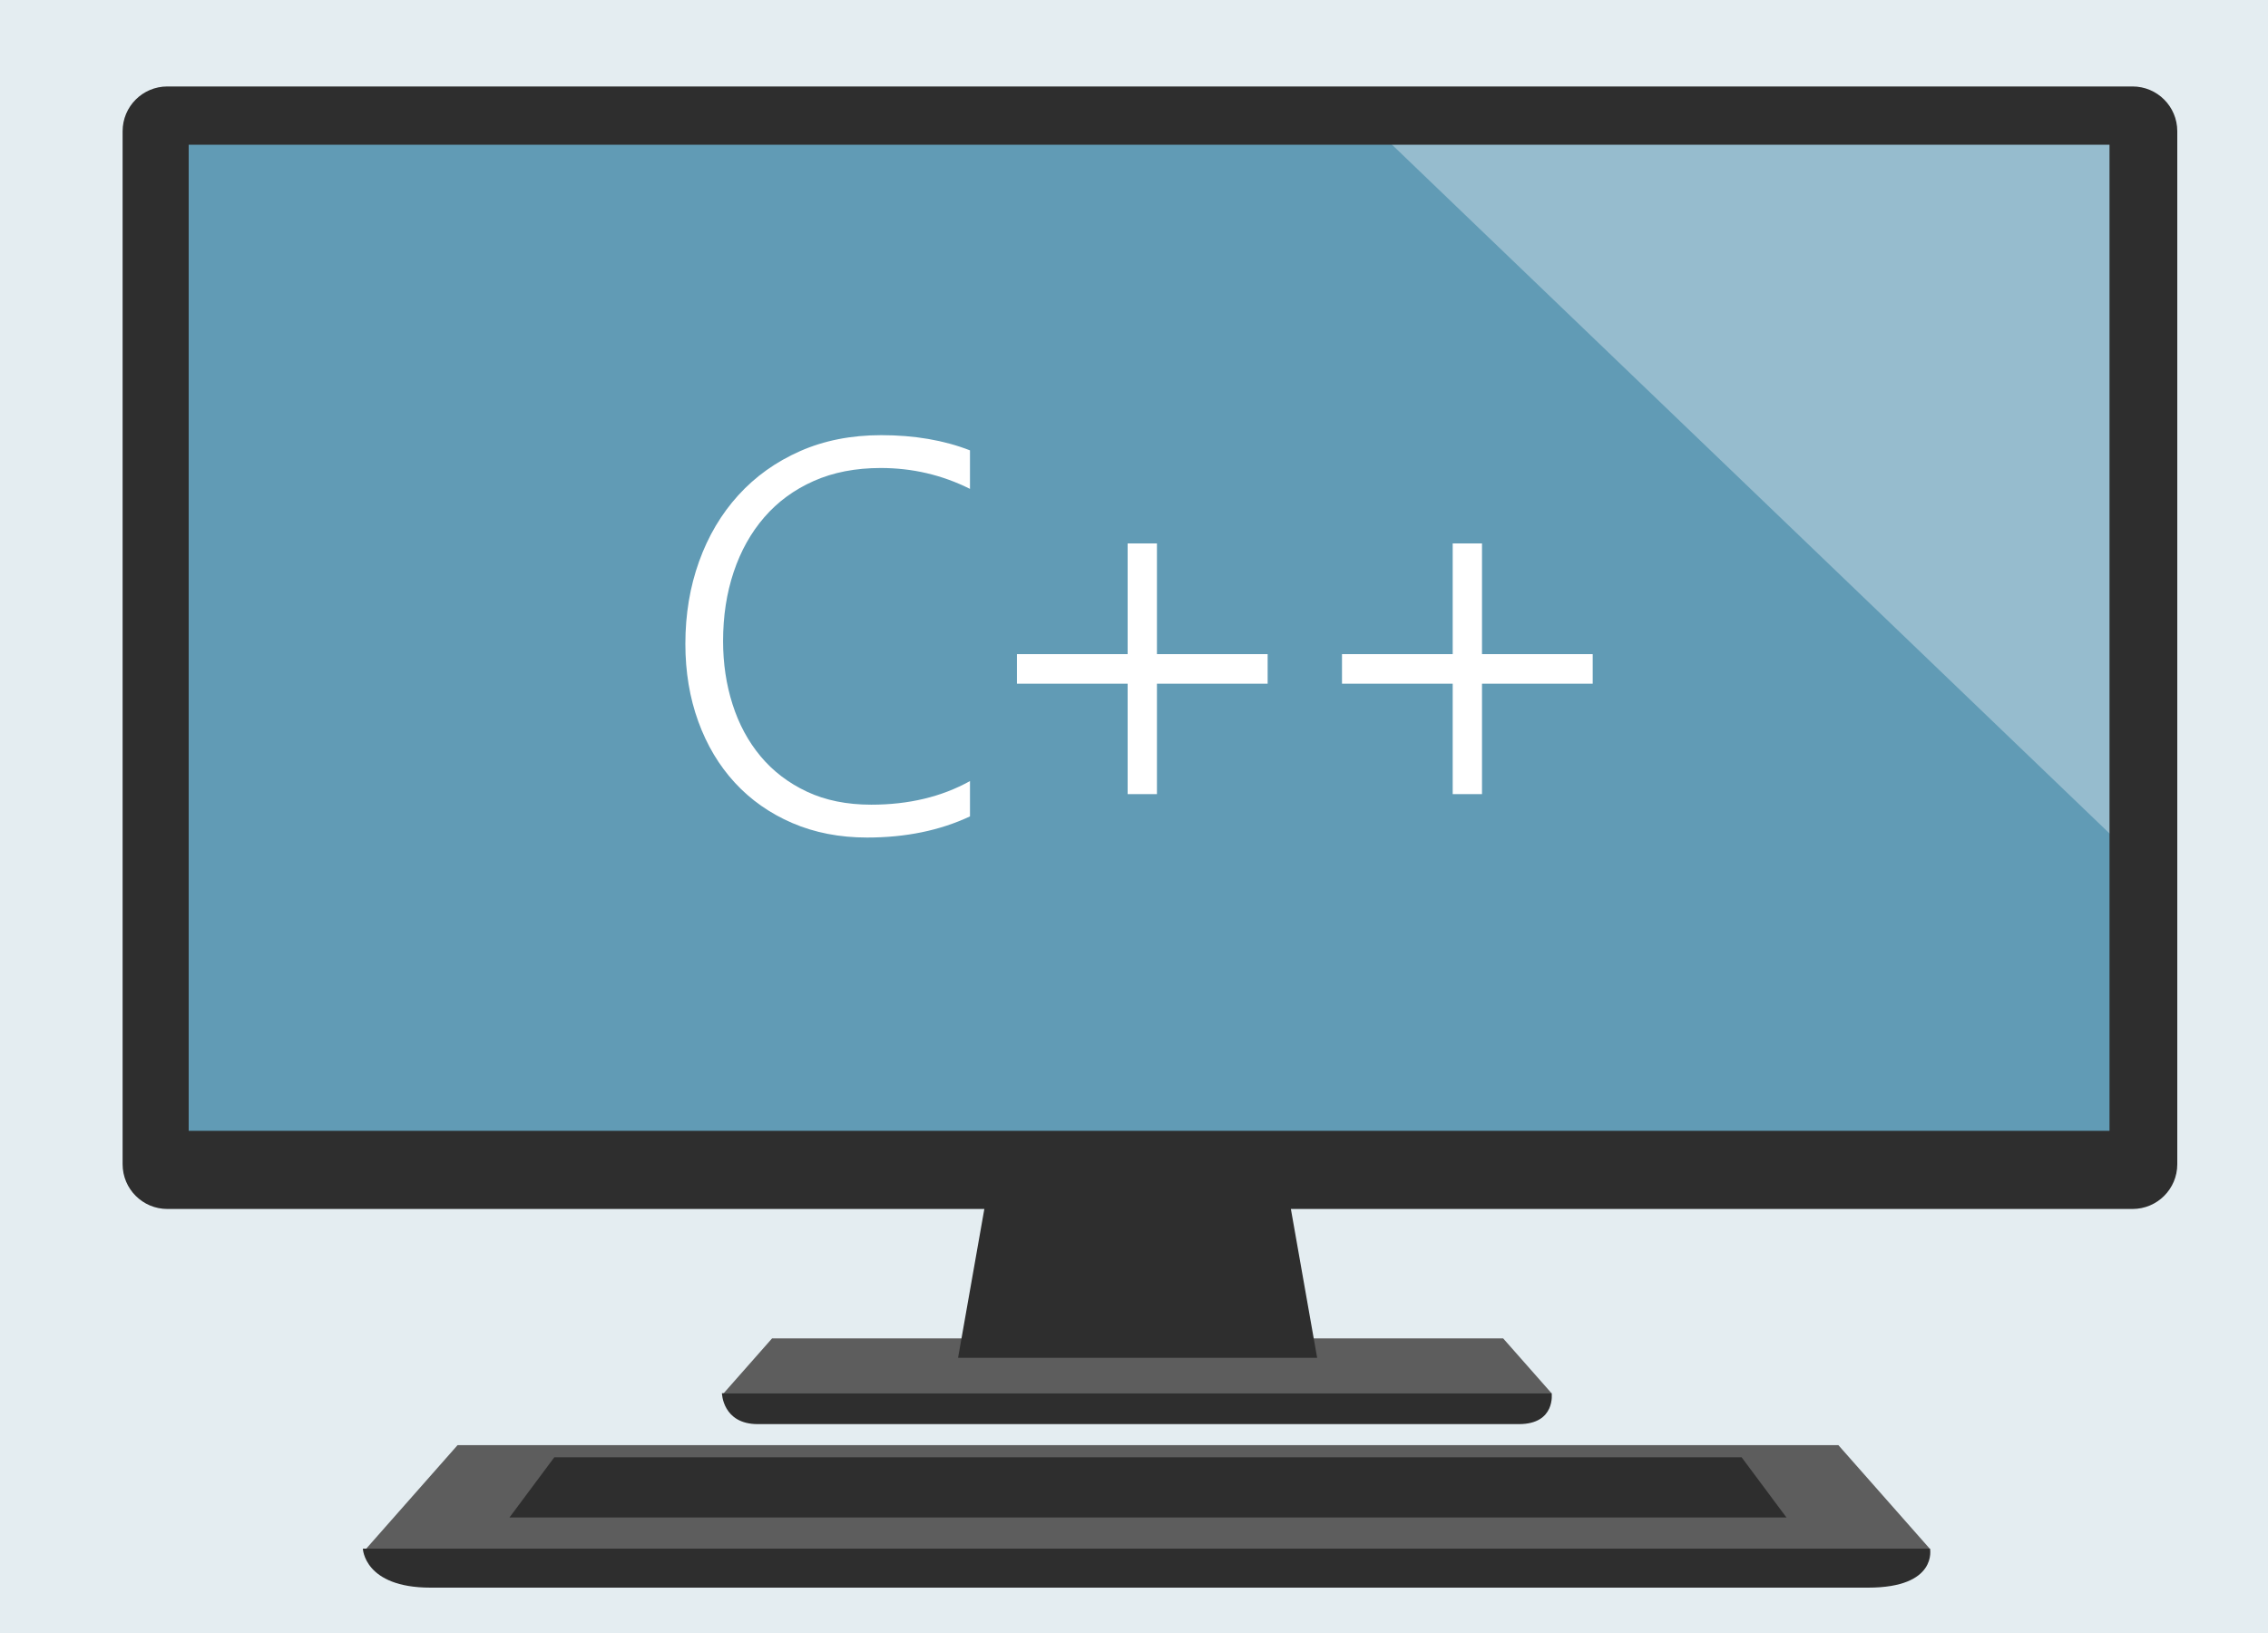
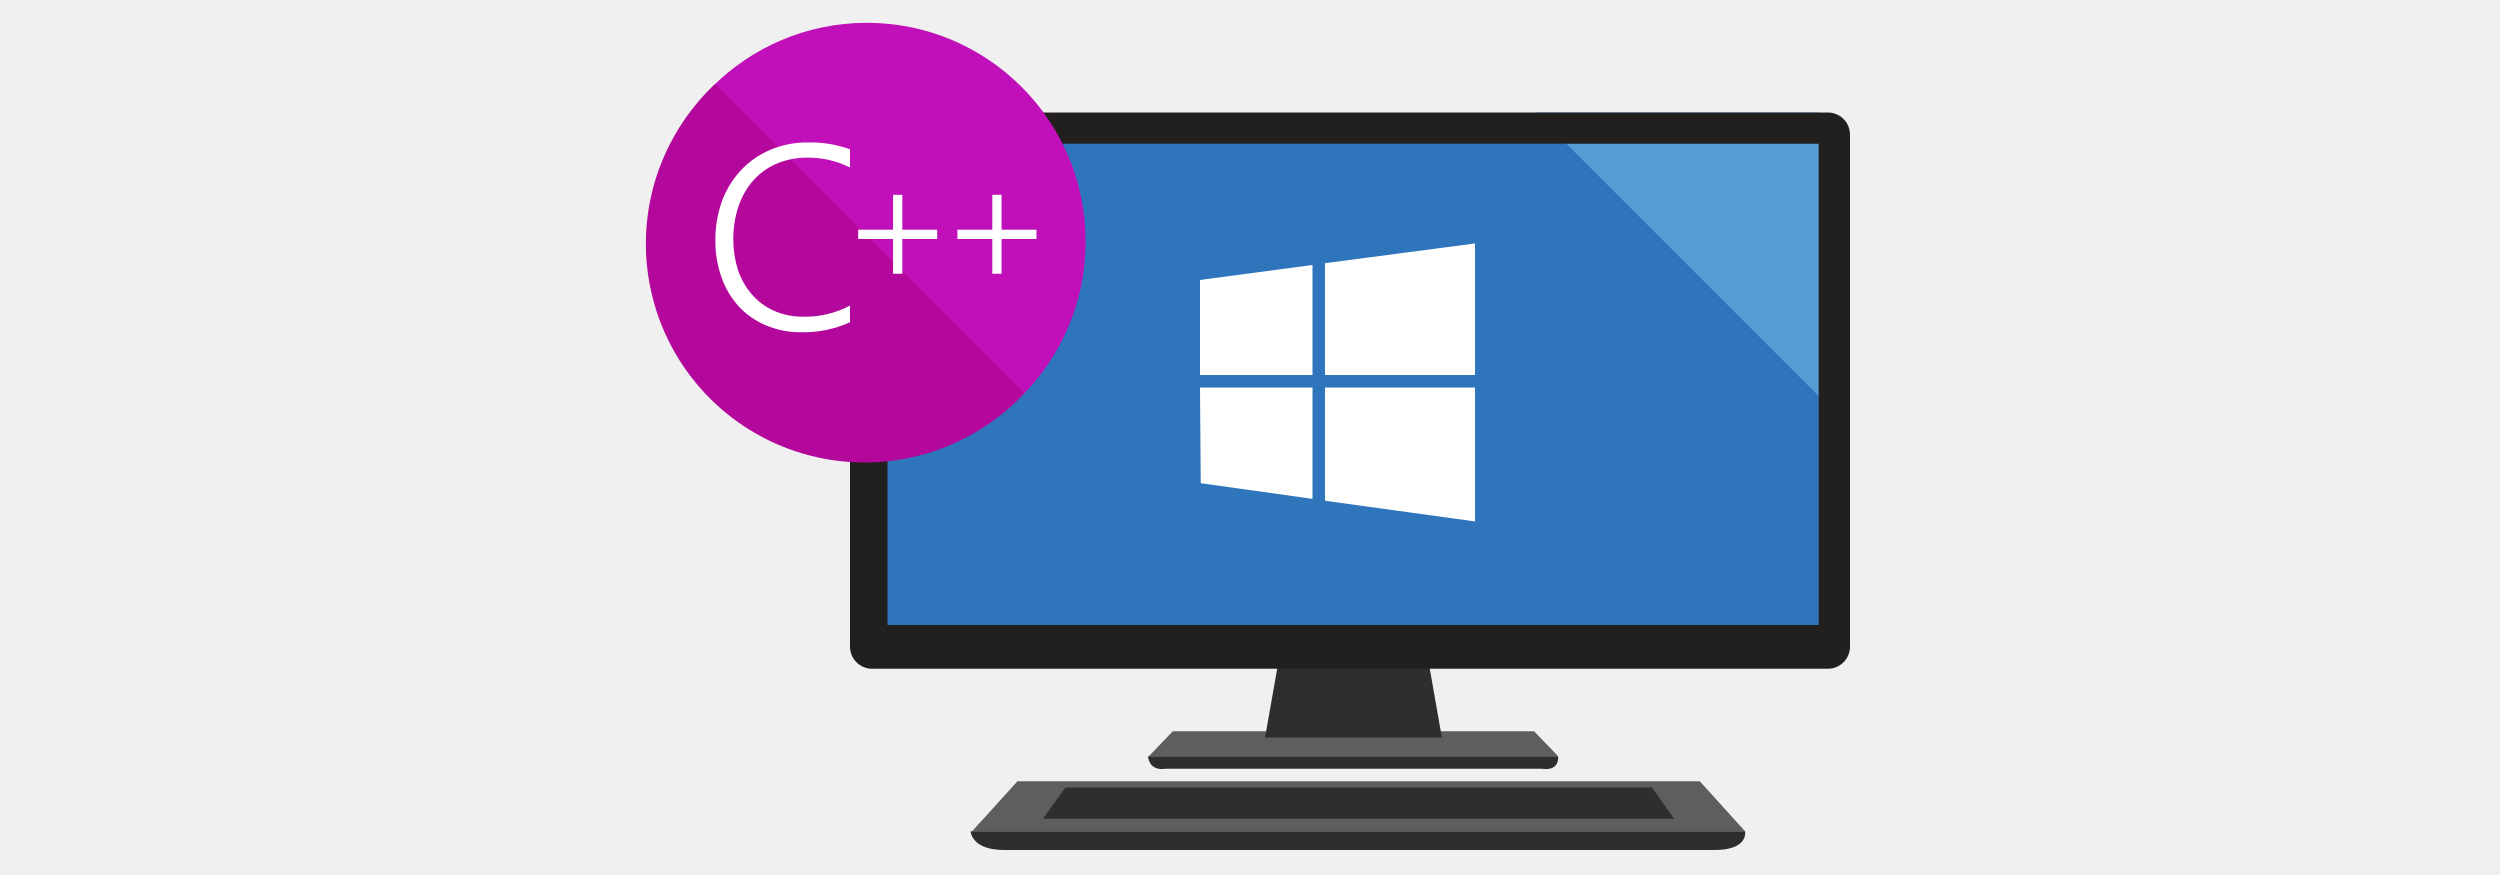
- <svg xmlns="http://www.w3.org/2000/svg" version="1.1" id="Layer_1" x="0px" y="0px" viewBox="0 0 200 144" style="enable-background:new 0 0 200 144;" xml:space="preserve">
-   <style type="text/css">
- 	.st0{fill:#E4EDF1;}
- 	.st1{fill:#E3E3E3;}
- 	.st2{fill:#5E5E5E;}
- 	.st3{fill:#2E2E2E;}
- 	.st4{fill:#7CABC2;}
- 	.st5{fill:#96BCCE;}
- 	.st6{fill:#2C3E50;}
- 	.st7{clip-path:url(#SVGID_2_);fill:#447995;}
- 	.st8{fill:#FFFFFF;}
- 	
- 		.st9{fill-rule:evenodd;clip-rule:evenodd;fill:none;stroke:#E3E3E3;stroke-width:1.309;stroke-linecap:round;stroke-linejoin:round;stroke-miterlimit:10;stroke-dasharray:1.309,2.618;}
- 	.st10{fill:#5D5D5D;}
- 	.st11{fill:#C7C7C7;}
- 	.st12{fill:none;stroke:#909090;stroke-width:1.174;stroke-miterlimit:10;stroke-dasharray:2.349,3.523;}
- 	.st13{fill:#395B71;}
- 	.st14{fill-rule:evenodd;clip-rule:evenodd;fill:#395B71;}
- 	.st15{fill-rule:evenodd;clip-rule:evenodd;fill:#2E2E2E;}
- 	.st16{fill:#2C3E58;}
- 	.st17{fill:#447995;}
- 	.st18{fill:none;}
- 	.st19{fill:#4889A8;}
- 	.st20{fill:#929090;}
- 	.st21{fill:#96BBCD;}
- 	.st22{fill:#3A5C71;}
- 	.st23{fill:#757575;}
- 	.st24{fill:#682A7A;}
- 	.st25{fill:#478AA9;}
- 	.st26{fill:#672A79;}
- 	.st27{fill:#334D63;}
- 	.st28{fill:#5D5F5E;}
- 	.st29{fill:#FAB516;}
- 	.st30{fill:#F5891F;}
- 	.st31{fill:#CB6D29;}
- 	.st32{fill:#171717;}
- 	.st33{fill:#CADEE6;}
- 	.st34{opacity:0.41;fill:#929090;}
- 	.st35{clip-path:url(#SVGID_4_);}
- 	.st36{clip-path:url(#SVGID_6_);}
- 	.st37{fill:#FE8B0C;}
- 	.st38{fill:#231F20;}
- 	.st39{fill:#909090;}
- 	.st40{fill:#2E2E2E;stroke:#8F8F8F;stroke-width:0.751;stroke-miterlimit:10;}
- 	.st41{fill:#8F8F8F;}
- 	.st42{fill:#C6C6C6;}
- 	.st43{fill:#777677;}
- 	.st44{fill:#D9DCE1;}
- 	.st45{clip-path:url(#SVGID_8_);}
- 	.st46{fill:none;stroke:#909090;stroke-miterlimit:10;stroke-dasharray:2,2;}
- 	.st47{fill:#ACACAC;}
- 	.st48{fill-rule:evenodd;clip-rule:evenodd;fill:#7CABC2;}
- 	.st49{fill-rule:evenodd;clip-rule:evenodd;fill:#478AA9;}
- 	.st50{clip-path:url(#SVGID_10_);}
- 	.st51{clip-path:url(#SVGID_12_);}
- 	.st52{fill:#7DB912;}
- 	.st53{fill:#B2B9C2;}
- 	.st54{fill:#B0CDDA;}
- 	.st55{clip-path:url(#SVGID_14_);fill:#333333;}
- 	.st56{clip-path:url(#SVGID_14_);fill:none;}
- 	.st57{clip-path:url(#SVGID_14_);fill:#7DB912;}
- 	.st58{clip-path:url(#SVGID_14_);fill:#FFFFFF;}
- 	.st59{clip-path:url(#SVGID_16_);fill:#333333;}
- 	.st60{clip-path:url(#SVGID_16_);fill:none;}
- 	.st61{clip-path:url(#SVGID_16_);fill:#395B71;}
- 	.st62{clip-path:url(#SVGID_16_);fill:#FFFFFF;}
- 	.st63{clip-path:url(#SVGID_16_);fill:#D1D2D2;}
- 	.st64{clip-path:url(#SVGID_18_);fill:#333333;}
- 	.st65{clip-path:url(#SVGID_18_);fill:none;}
- 	.st66{clip-path:url(#SVGID_18_);fill:#478AA9;}
- 	.st67{clip-path:url(#SVGID_18_);fill:#FFFFFF;}
- 	.st68{fill:#F58B20;}
- 	.st69{fill:#2B2B2B;}
- 	.st70{fill:#3B77AD;}
- 	.st71{fill:#F7CD13;}
- 	.st72{fill:#464646;}
- 	.st73{fill:#929497;}
- 	.st74{fill:#A6A8AB;}
- 	.st75{fill:#2F75BB;}
- 	.st76{fill:none;stroke:#757575;stroke-width:0.502;stroke-miterlimit:10;}
- 	.st77{fill:#3C88C6;}
- 	.st78{fill:#E4CB58;}
- 	.st79{fill:#58595B;}
- 	.st80{fill:#007ACC;}
- 	.st81{fill:#E4E4E5;}
- 	.st82{fill:#E73F24;}
- 	.st83{fill:#F58B23;}
- 	.st84{fill:#ADADAD;}
- 	.st85{fill:#959595;}
- 	.st86{fill-rule:evenodd;clip-rule:evenodd;fill:none;stroke:#E3E3E3;stroke-width:1.16;stroke-miterlimit:10;}
- 	.st87{fill-rule:evenodd;clip-rule:evenodd;fill:none;stroke:#4889A8;stroke-width:1.16;stroke-miterlimit:10;}
- 	.st88{fill-rule:evenodd;clip-rule:evenodd;fill:none;stroke:#0C8A44;stroke-width:1.16;stroke-miterlimit:10;}
- 	.st89{fill:#DB58DB;}
- 	.st90{fill:#B4079C;}
- 	.st91{fill:#9A37AF;}
- 	.st92{fill:#721481;}
- 	.st93{fill:#73AA24;}
- 	.st94{fill:#05930C;}
- 	.st95{fill:#2581BF;}
- 	.st96{fill:#004E8C;}
- 	.st97{fill:none;stroke:#909090;stroke-width:0.92;stroke-miterlimit:10;}
- 	.st98{fill:none;stroke:#909090;stroke-width:0.949;stroke-miterlimit:10;}
- 	.st99{fill:none;stroke:#909090;stroke-width:0.899;stroke-miterlimit:10;}
- 	.st100{fill:none;stroke:#909090;stroke-width:0.848;stroke-miterlimit:10;}
- 	.st101{fill:none;stroke:#909090;stroke-width:0.797;stroke-miterlimit:10;}
- 	.st102{fill:none;stroke:#909090;stroke-width:0.747;stroke-miterlimit:10;}
- 	.st103{fill:none;stroke:#909090;stroke-width:0.696;stroke-miterlimit:10;}
- 	.st104{fill:none;stroke:#447995;stroke-miterlimit:10;}
- 	.st105{fill:#FFFFFF;stroke:#96BCCE;stroke-width:0.75;stroke-miterlimit:10;}
- 	.st106{clip-path:url(#SVGID_20_);}
- 	.st107{fill:#08BBF1;}
- 	.st108{fill:#0AA5E2;}
- 	.st109{fill:#B2D7F0;}
- 	.st110{fill:#181717;}
- 	.st111{fill:#F3AF21;}
- 	.st112{fill:none;stroke:#5D5D5D;stroke-width:0.835;stroke-miterlimit:10;}
- 	.st113{fill:none;stroke:#5D5D5D;stroke-width:1.353;stroke-miterlimit:10;}
- 	.st114{fill-rule:evenodd;clip-rule:evenodd;fill:#7DB912;}
- 	.st115{fill:#333333;}
- 	.st116{fill:none;stroke:#FFFFFF;stroke-width:0.225;stroke-linecap:round;stroke-linejoin:round;stroke-miterlimit:10;}
- 	.st117{fill:#737374;}
- 	.st118{fill:#515050;}
- 	.st119{fill:none;stroke:#000000;stroke-width:0.45;stroke-miterlimit:1;}
- 	.st120{fill:#619BB5;}
- 	.st121{fill:none;stroke:#395B71;stroke-width:0.234;stroke-miterlimit:10;}
- 	.st122{fill:#32383D;}
- 	.st123{fill:#00BCF2;}
- 	.st124{fill:#2C2737;}
- 	.st125{fill:#201D29;}
- 	.st126{fill:#22BAED;}
- 	.st127{fill:#221F1F;}
- 	.st128{clip-path:url(#SVGID_22_);}
- 	.st129{clip-path:url(#SVGID_24_);}
- 	.st130{fill:#5E615F;}
- 	.st131{fill:none;stroke:#767676;stroke-width:0.199;stroke-miterlimit:10;}
- 	.st132{fill:#699F63;}
- 	.st133{fill-rule:evenodd;clip-rule:evenodd;fill:#333333;}
- 	.st134{fill-rule:evenodd;clip-rule:evenodd;fill:#699F63;}
- 	.st135{clip-path:url(#XMLID_3_);}
- 	.st136{fill:url(#SVGID_25_);}
- 	.st137{fill:url(#SVGID_26_);}
- 	.st138{fill:url(#SVGID_27_);}
- 	.st139{fill:url(#SVGID_28_);}
- 	.st140{fill:url(#SVGID_29_);}
- 	.st141{fill:url(#SVGID_30_);}
- 	.st142{fill:#00890B;}
- 	.st143{clip-path:url(#SVGID_32_);}
- 	.st144{fill:#515150;}
- 	.st145{fill:#457994;}
- 	.st146{fill:#F16424;}
- 	.st147{fill:#8B6AB1;}
- 	.st148{fill:#5C2D91;}
- 	.st149{clip-path:url(#SVGID_34_);fill:#447995;}
- </style>
-   <rect x="0" class="st0" width="200" height="144" />
-   <g>
-     <g>
-       <rect x="14.601" y="9.732" class="st120" width="171.947" height="92.853" />
-       <polygon class="st5" points="186.547,73.998 186.547,8.261 118.065,8.261   " />
-       <g>
-         <polygon class="st10" points="136.832,122.87 63.805,122.87 68.084,118.02 132.553,118.02    " />
-         <path class="st3" d="M133.944,125.58c-3.263,0-64.023,0-67.126,0c-3.102,0-3.156-2.728-3.156-2.728h73.17     C136.832,122.852,137.206,125.58,133.944,125.58z" />
-         <polygon class="st3" points="116.15,119.732 84.486,119.732 87.054,105.183 113.583,105.183    " />
-         <path class="st3" d="M188.054,7.624H14.758c-2.18,0-3.946,1.767-3.946,3.946v91.093c0,2.179,1.767,3.946,3.946,3.946h173.296     c2.179,0,3.946-1.767,3.946-3.946V11.57C192,9.391,190.233,7.624,188.054,7.624z M186.022,99.719H16.639V12.764h169.384V99.719z" />
-         <polygon class="st10" points="170.196,136.593 32.268,136.593 40.349,127.434 162.114,127.434    " />
-         <polygon class="st3" points="157.535,133.812 44.928,133.812 48.882,128.504 153.581,128.504    " />
-         <path class="st3" d="M164.741,140c-6.162,0-120.923,0-126.782,0s-5.96-3.441-5.96-3.441h138.198     C170.196,136.559,170.903,140,164.741,140z" />
-       </g>
-     </g>
-     <g>
-       <path class="st8" d="M85.537,71.99c-2.647,1.244-5.671,1.865-9.067,1.865c-2.425,0-4.626-0.427-6.604-1.279    c-1.979-0.854-3.665-2.038-5.061-3.553c-1.396-1.516-2.473-3.318-3.23-5.408c-0.758-2.089-1.137-4.37-1.137-6.842    c0-2.601,0.403-5.021,1.209-7.262c0.805-2.241,1.958-4.188,3.457-5.838c1.499-1.651,3.313-2.947,5.443-3.889    c2.129-0.94,4.518-1.411,7.166-1.411c2.918,0,5.526,0.446,7.823,1.34v3.397c-2.456-1.229-5.08-1.842-7.872-1.842    c-2.217,0-4.187,0.383-5.909,1.148s-3.174,1.83-4.354,3.193c-1.181,1.364-2.082,2.976-2.703,4.833    c-0.623,1.858-0.934,3.888-0.934,6.089c0,1.979,0.279,3.841,0.838,5.587c0.558,1.747,1.383,3.274,2.476,4.582    s2.452,2.345,4.079,3.11s3.518,1.148,5.671,1.148c3.302,0,6.205-0.693,8.709-2.082V71.99z" />
-       <path class="st8" d="M102.023,60.29v9.737h-2.584V60.29h-9.762v-2.608h9.762V47.92h2.584v9.762h9.762v2.608H102.023z" />
-       <path class="st8" d="M130.688,60.29v9.737h-2.584V60.29h-9.762v-2.608h9.762V47.92h2.584v9.762h9.762v2.608H130.688z" />
-     </g>
-   </g>
+ <svg xmlns="http://www.w3.org/2000/svg" id="Layer_1" data-name="Layer 1" viewBox="0 0 400 140">
+   <defs>
+     <style>.cls-1{fill:#2f75bb;}.cls-2{fill:#549dd5;}.cls-3{fill:#5e5e5e;}.cls-4{fill:#2e2e2e;}.cls-5{fill:#221f1f;}.cls-6{fill:#fff;}.cls-7{fill:#c110b9;}.cls-8{fill:#b4079c;}</style>
+   </defs>
+   <rect class="cls-1" x="140" y="20.5" width="152" height="83" />
+   <polygon class="cls-2" points="291 63.38 291 18 245.62 18 291 63.38" />
+   <polygon class="cls-3" points="249.3 121 183.82 121 187.65 117 245.46 117 249.3 121" />
+   <path class="cls-4" d="M246.71,123H186.52c-2.78.42-2.83-2-2.83-2H249.3S249.63,123.42,246.71,123Z" />
+   <polygon class="cls-4" points="230.7 118 202.41 118 204.7 105 228.41 105 230.7 118" />
+   <path class="cls-5" d="M292.46,18H139.54A3.54,3.54,0,0,0,136,21.54v81.92a3.54,3.54,0,0,0,3.54,3.54H292.46a3.54,3.54,0,0,0,3.54-3.54V21.54A3.54,3.54,0,0,0,292.46,18ZM291,100H142V23H291Z" />
+   <polygon class="cls-3" points="279.21 133 155.54 133 162.79 125 271.97 125 279.21 133" />
+   <polygon class="cls-4" points="267.86 131 166.89 131 170.44 126 264.31 126 267.86 131" />
+   <path class="cls-4" d="M274.32,136H160.64c-5.25,0-5.34-3-5.34-3H279.21S279.85,136,274.32,136Z" />
+   <polygon class="cls-6" points="210 60 210 42.39 192 44.8 192 60 210 60" />
+   <polygon class="cls-6" points="212 60 236 60 236 38.95 212 42.11 212 60" />
+   <polygon class="cls-6" points="212 62 212 80.12 236 83.43 236 62 212 62" />
+   <polygon class="cls-6" points="210 62 192 62 192.12 77.31 210 79.82 210 62" />
+   <circle class="cls-7" cx="138.7" cy="38.65" r="35" />
+   <path class="cls-8" d="M114.43,13.44a35,35,0,1,0,49.47,49.47Z" />
+   <path class="cls-6" d="M136,51.56a18.07,18.07,0,0,1-7.77,1.6,14.14,14.14,0,0,1-5.66-1.1,12.6,12.6,0,0,1-4.34-3,13.59,13.59,0,0,1-2.77-4.63,17.09,17.09,0,0,1-1-5.87,18.27,18.27,0,0,1,1-6.22,14.79,14.79,0,0,1,3-5A13.7,13.7,0,0,1,123.18,24a15,15,0,0,1,6.14-1.21A18.39,18.39,0,0,1,136,23.89v2.91a14.88,14.88,0,0,0-6.75-1.58,12.36,12.36,0,0,0-5.07,1,10.5,10.5,0,0,0-3.73,2.74,12.14,12.14,0,0,0-2.32,4.14,16.35,16.35,0,0,0-.8,5.22,15.64,15.64,0,0,0,.72,4.79A11.52,11.52,0,0,0,120.21,47a10.07,10.07,0,0,0,3.5,2.67,11.3,11.3,0,0,0,4.86,1A15.15,15.15,0,0,0,136,48.89Z" />
+   <path class="cls-6" d="M144.37,38.24V43.8h-1.48V38.24h-5.58V36.75h5.58V31.17h1.48v5.58h5.58v1.49Z" />
+   <path class="cls-6" d="M160.25,38.24V43.8h-1.48V38.24h-5.58V36.75h5.58V31.17h1.48v5.58h5.58v1.49Z" />
</svg>
